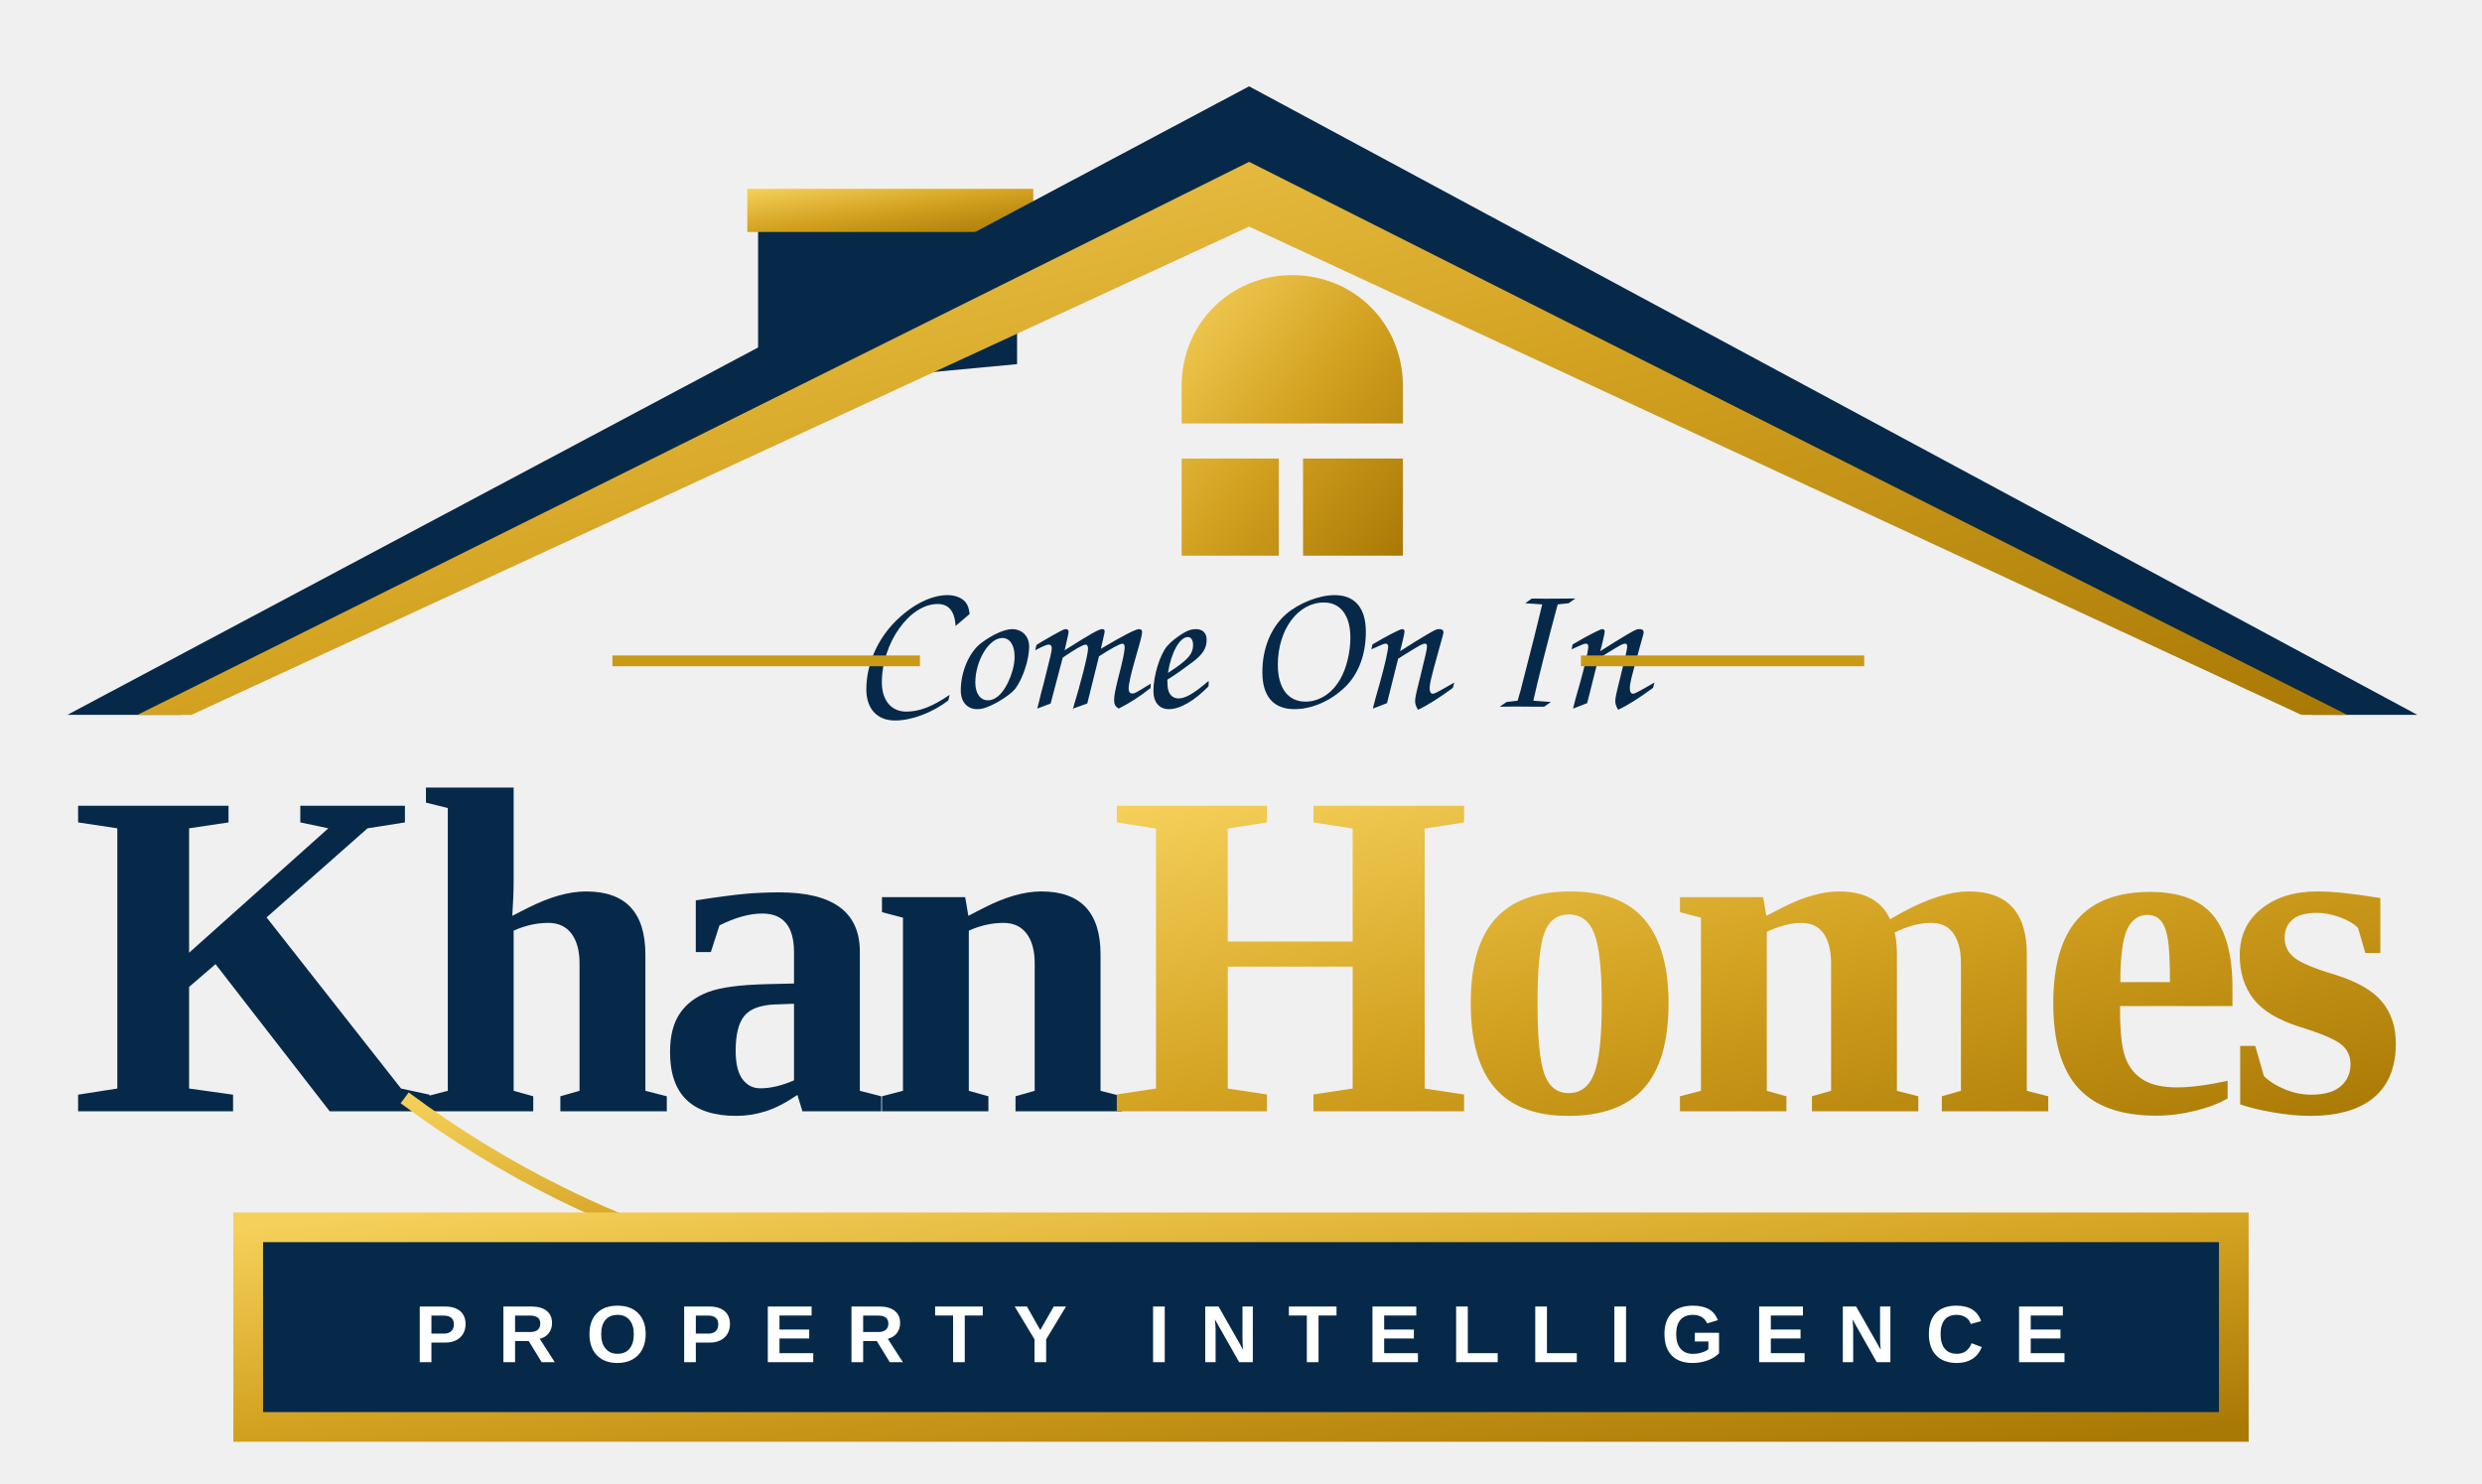
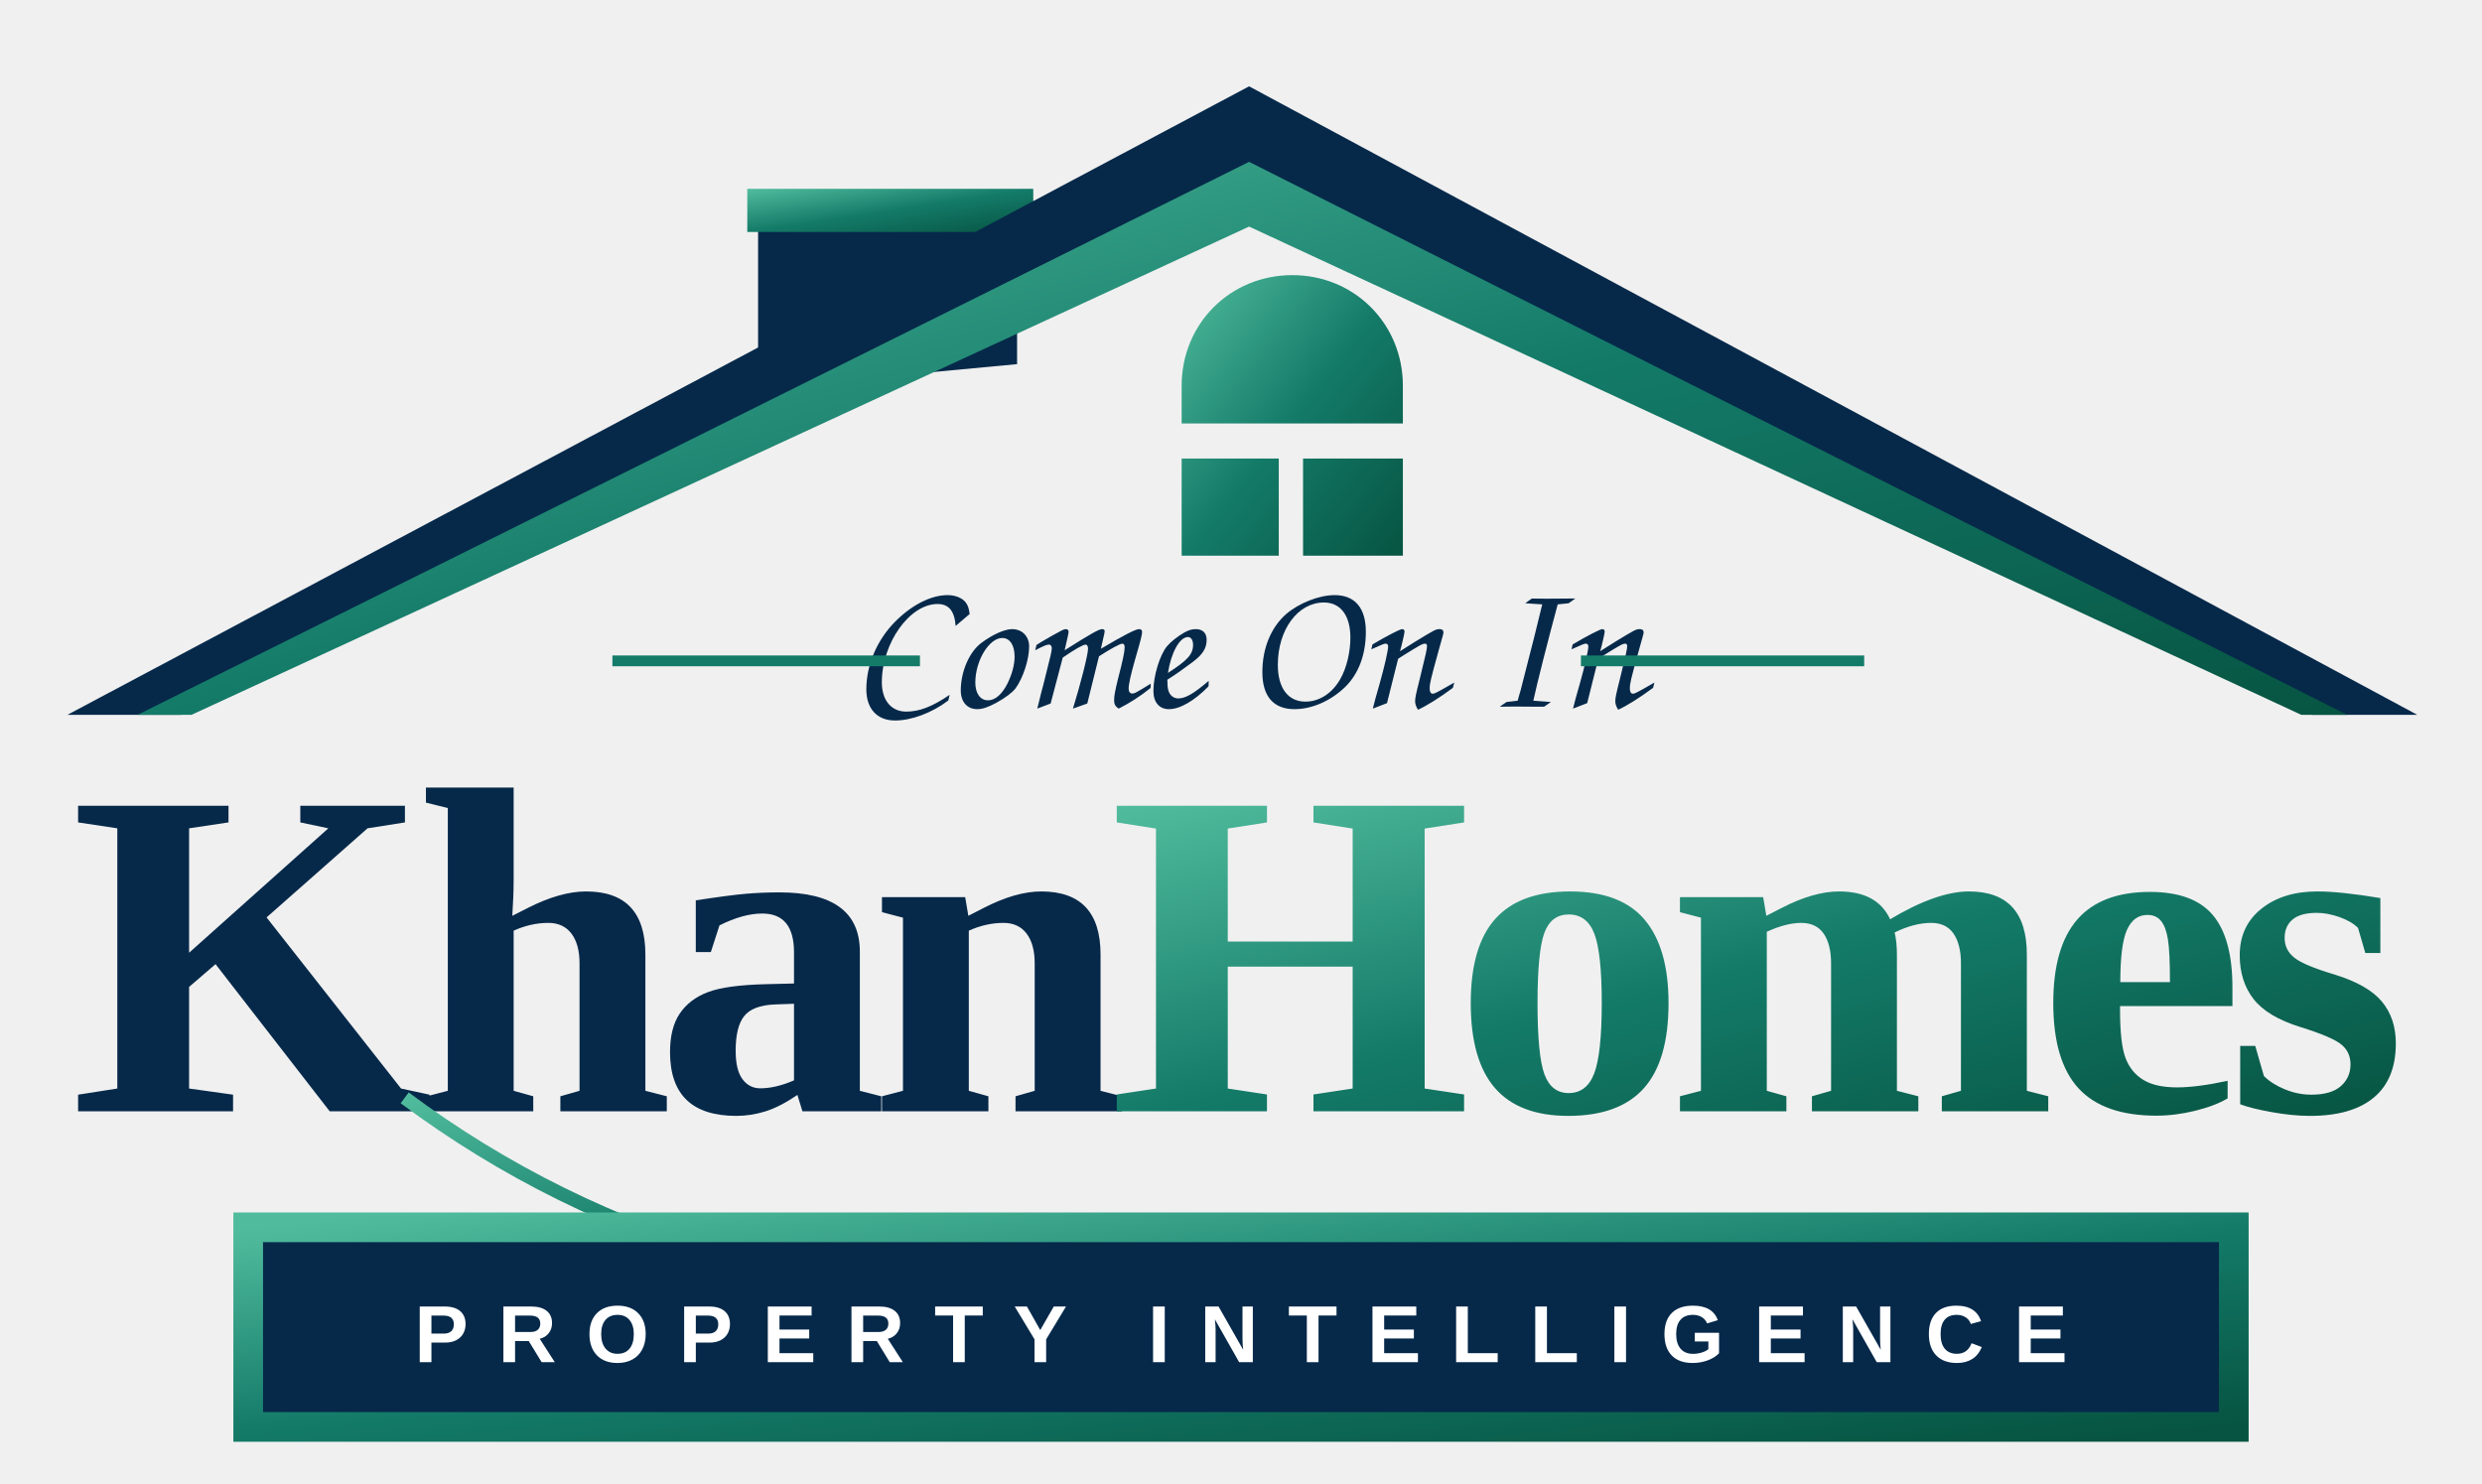
<svg xmlns="http://www.w3.org/2000/svg" viewBox="0 0 920 550" role="img" aria-labelledby="title">
  <defs>
-     <linearGradient id="gold" x1="0" y1="0" x2="1" y2="1">
-       <stop stop-color="#f5d05a" />
-       <stop offset=".5" stop-color="#d3a221" />
-       <stop offset="1" stop-color="#a97905" />
+     <linearGradient id="emerald" x1="0" y1="0" x2="1" y2="1">
+       <stop stop-color="#51bc9d" />
+       <stop offset=".5" stop-color="#147b69" />
+       <stop offset="1" stop-color="#075442" />
    </linearGradient>
  </defs>
  <path d="M281 144V76h96v59" fill="#06294a" />
-   <path d="M277 70h106v16H277z" fill="url(#gold)" />
+   <path d="M277 70h106v16H277z" fill="url(#emerald)" />
  <path d="M25 265 463 32l433 233h-39L463 69 67 265z" fill="#06294a" />
-   <path d="M51 265 463 60l407 205h-17L463 84 71 265z" fill="url(#gold)" />
-   <path d="M438 143c0-23 18-41 41-41s41 18 41 41v14h-82zm0 27h36v36h-36zm45 0h37v36h-37z" fill="url(#gold)" />
+   <path d="M51 265 463 60l407 205h-17L463 84 71 265z" fill="url(#emerald)" />
+   <path d="M438 143c0-23 18-41 41-41s41 18 41 41v14h-82zm0 27h36v36h-36zm45 0h37v36h-37z" fill="url(#emerald)" />
  <text x="462" y="262" fill="#06294a" text-anchor="middle" font-family="'Brush Script MT','Dancing Script',cursive" font-size="70" font-style="italic">Come On In</text>
-   <path d="M227 245h114m245 0h105" stroke="#c99a16" stroke-width="4" />
+   <path d="M227 245h114m245 0h105" stroke="#147b69" stroke-width="4" />
  <text x="26" y="412" fill="#06294a" font-family="Georgia,'Times New Roman',serif" font-size="173" font-weight="600" letter-spacing="-7">Khan</text>
-   <text x="411" y="412" fill="url(#gold)" font-family="Georgia,'Times New Roman',serif" font-size="173" font-weight="600" letter-spacing="-7">Homes</text>
-   <path d="M150 407q110 82 270 78" stroke="url(#gold)" stroke-width="5" fill="none" />
-   <rect x="92" y="455" width="736" height="74" fill="#06294a" stroke="url(#gold)" stroke-width="11" />
+   <text x="411" y="412" fill="url(#emerald)" font-family="Georgia,'Times New Roman',serif" font-size="173" font-weight="600" letter-spacing="-7">Homes</text>
+   <path d="M150 407q110 82 270 78" stroke="url(#emerald)" stroke-width="5" fill="none" />
+   <rect x="92" y="455" width="736" height="74" fill="#06294a" stroke="url(#emerald)" stroke-width="11" />
  <text x="460" y="505" fill="#fff" font-family="Arial,'Helvetica Neue',sans-serif" font-size="30" text-anchor="middle" font-weight="600" letter-spacing="11">PROPERTY INTELLIGENCE</text>
</svg>
